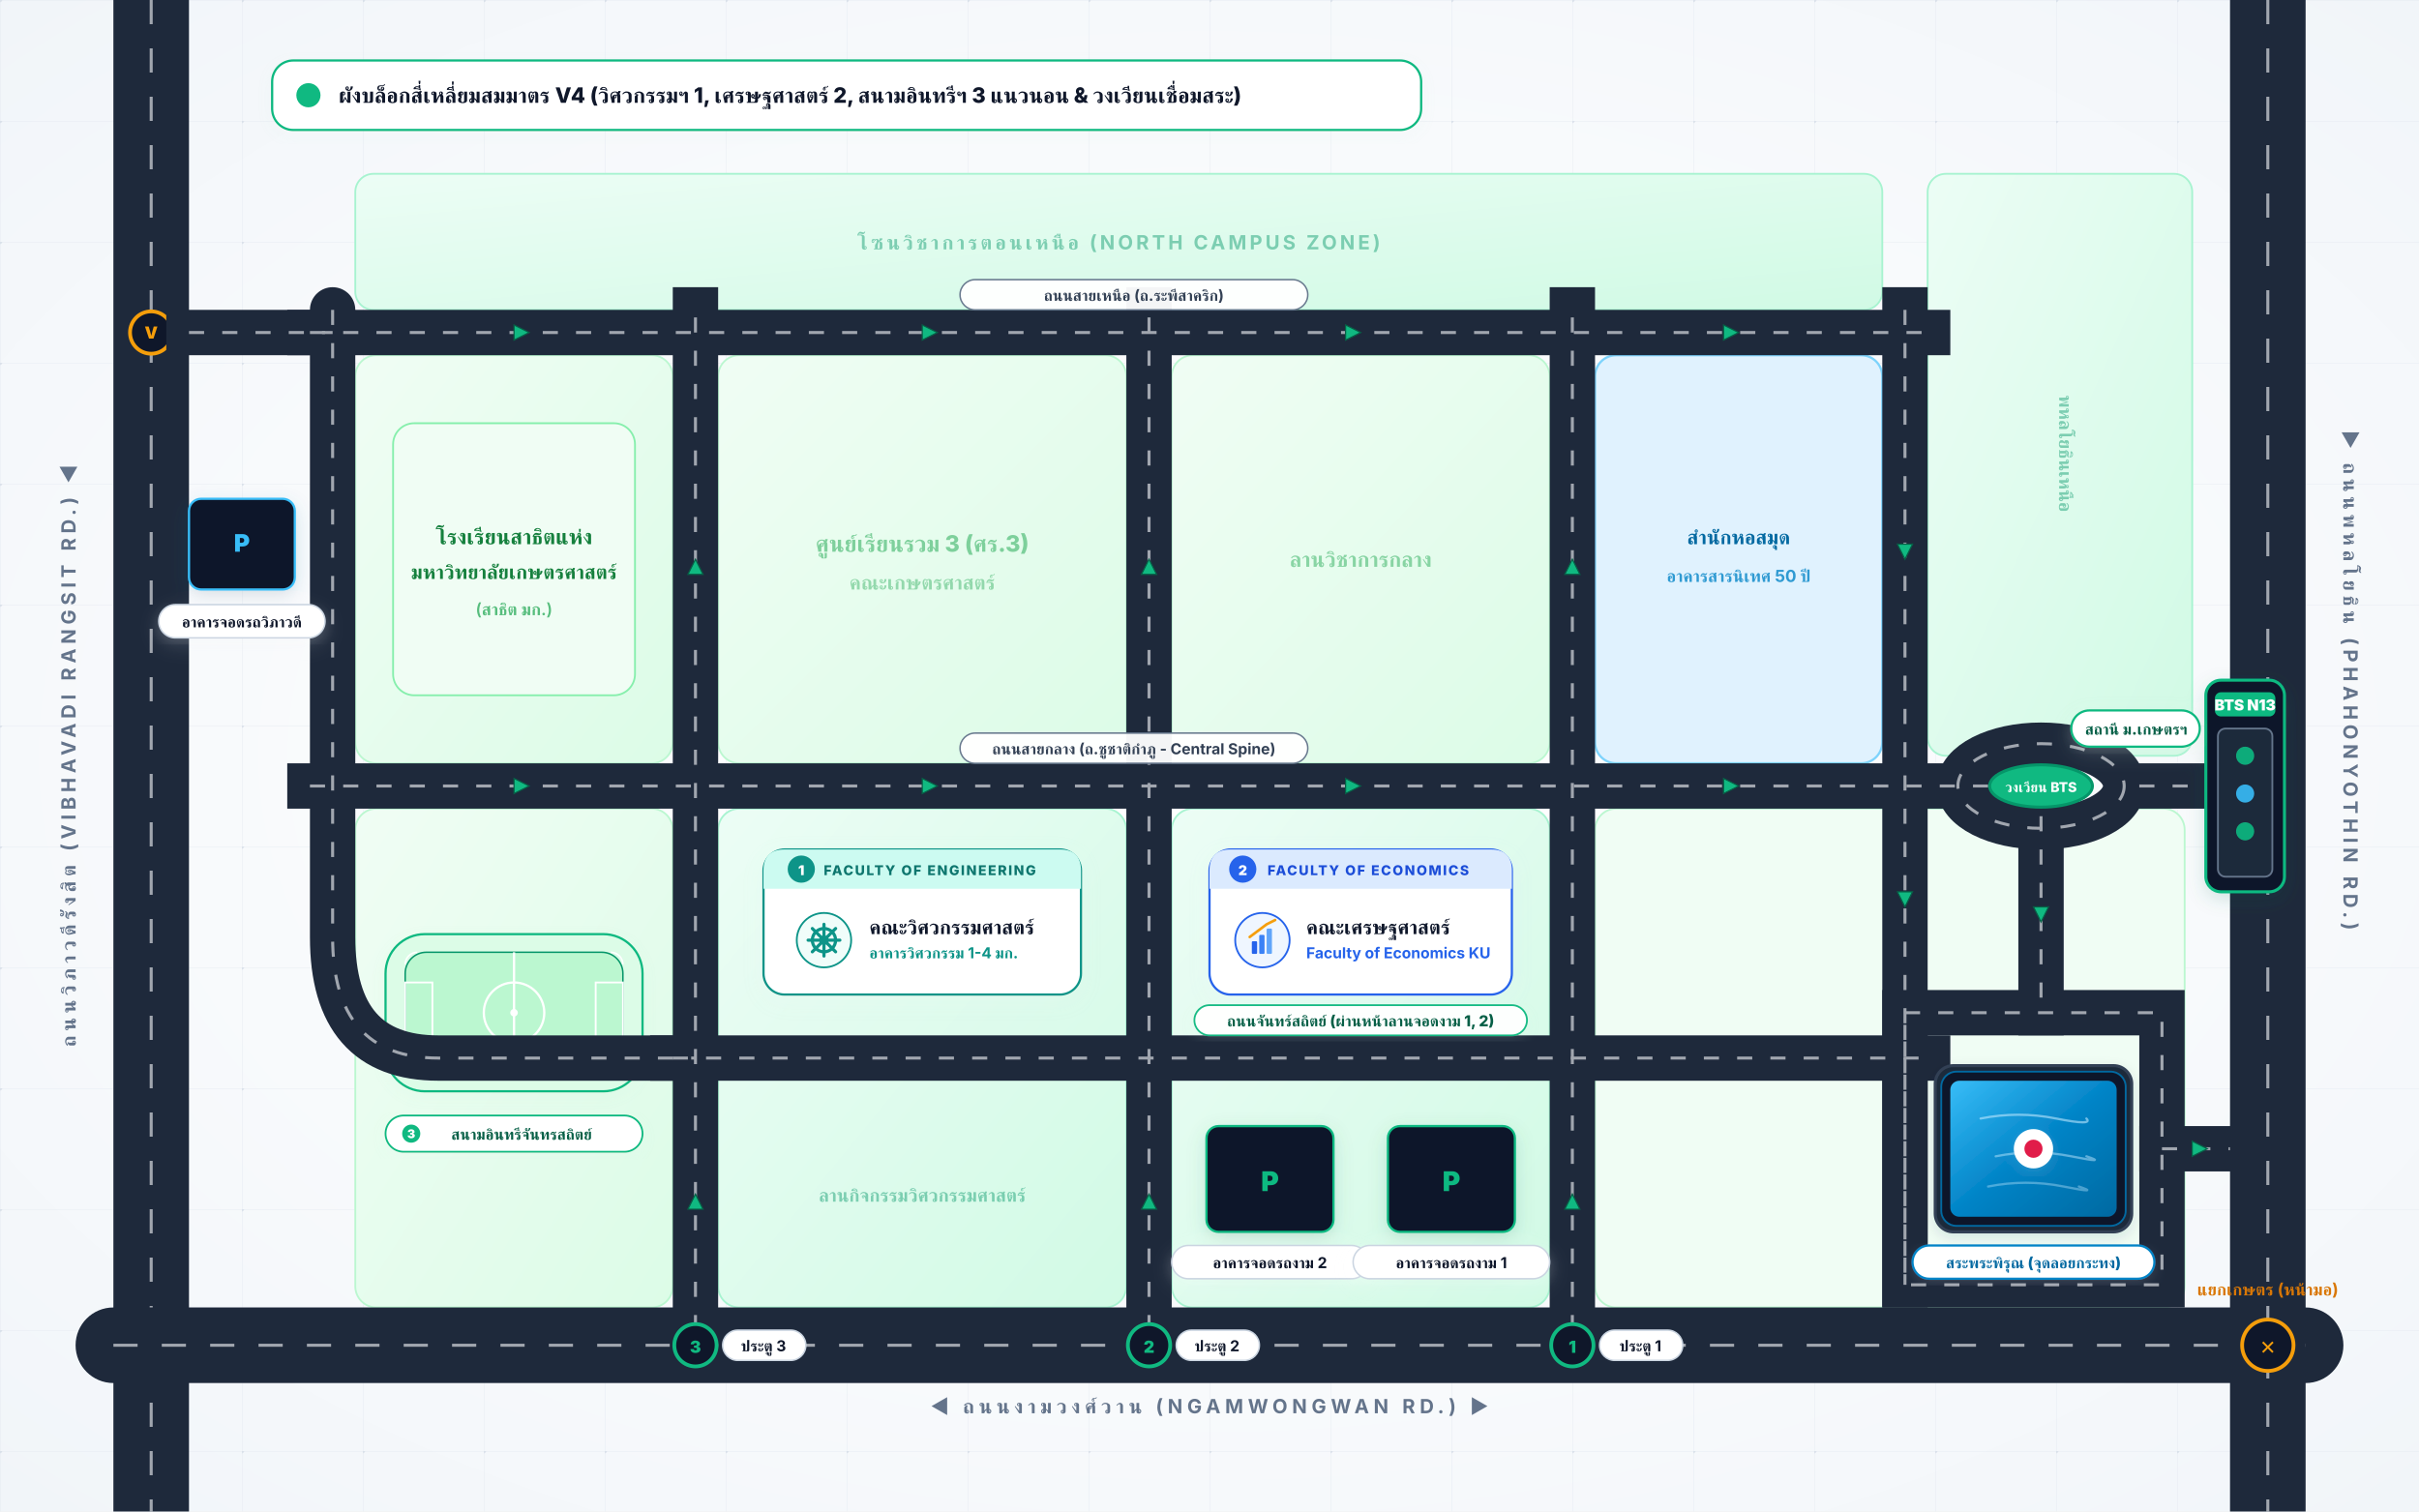
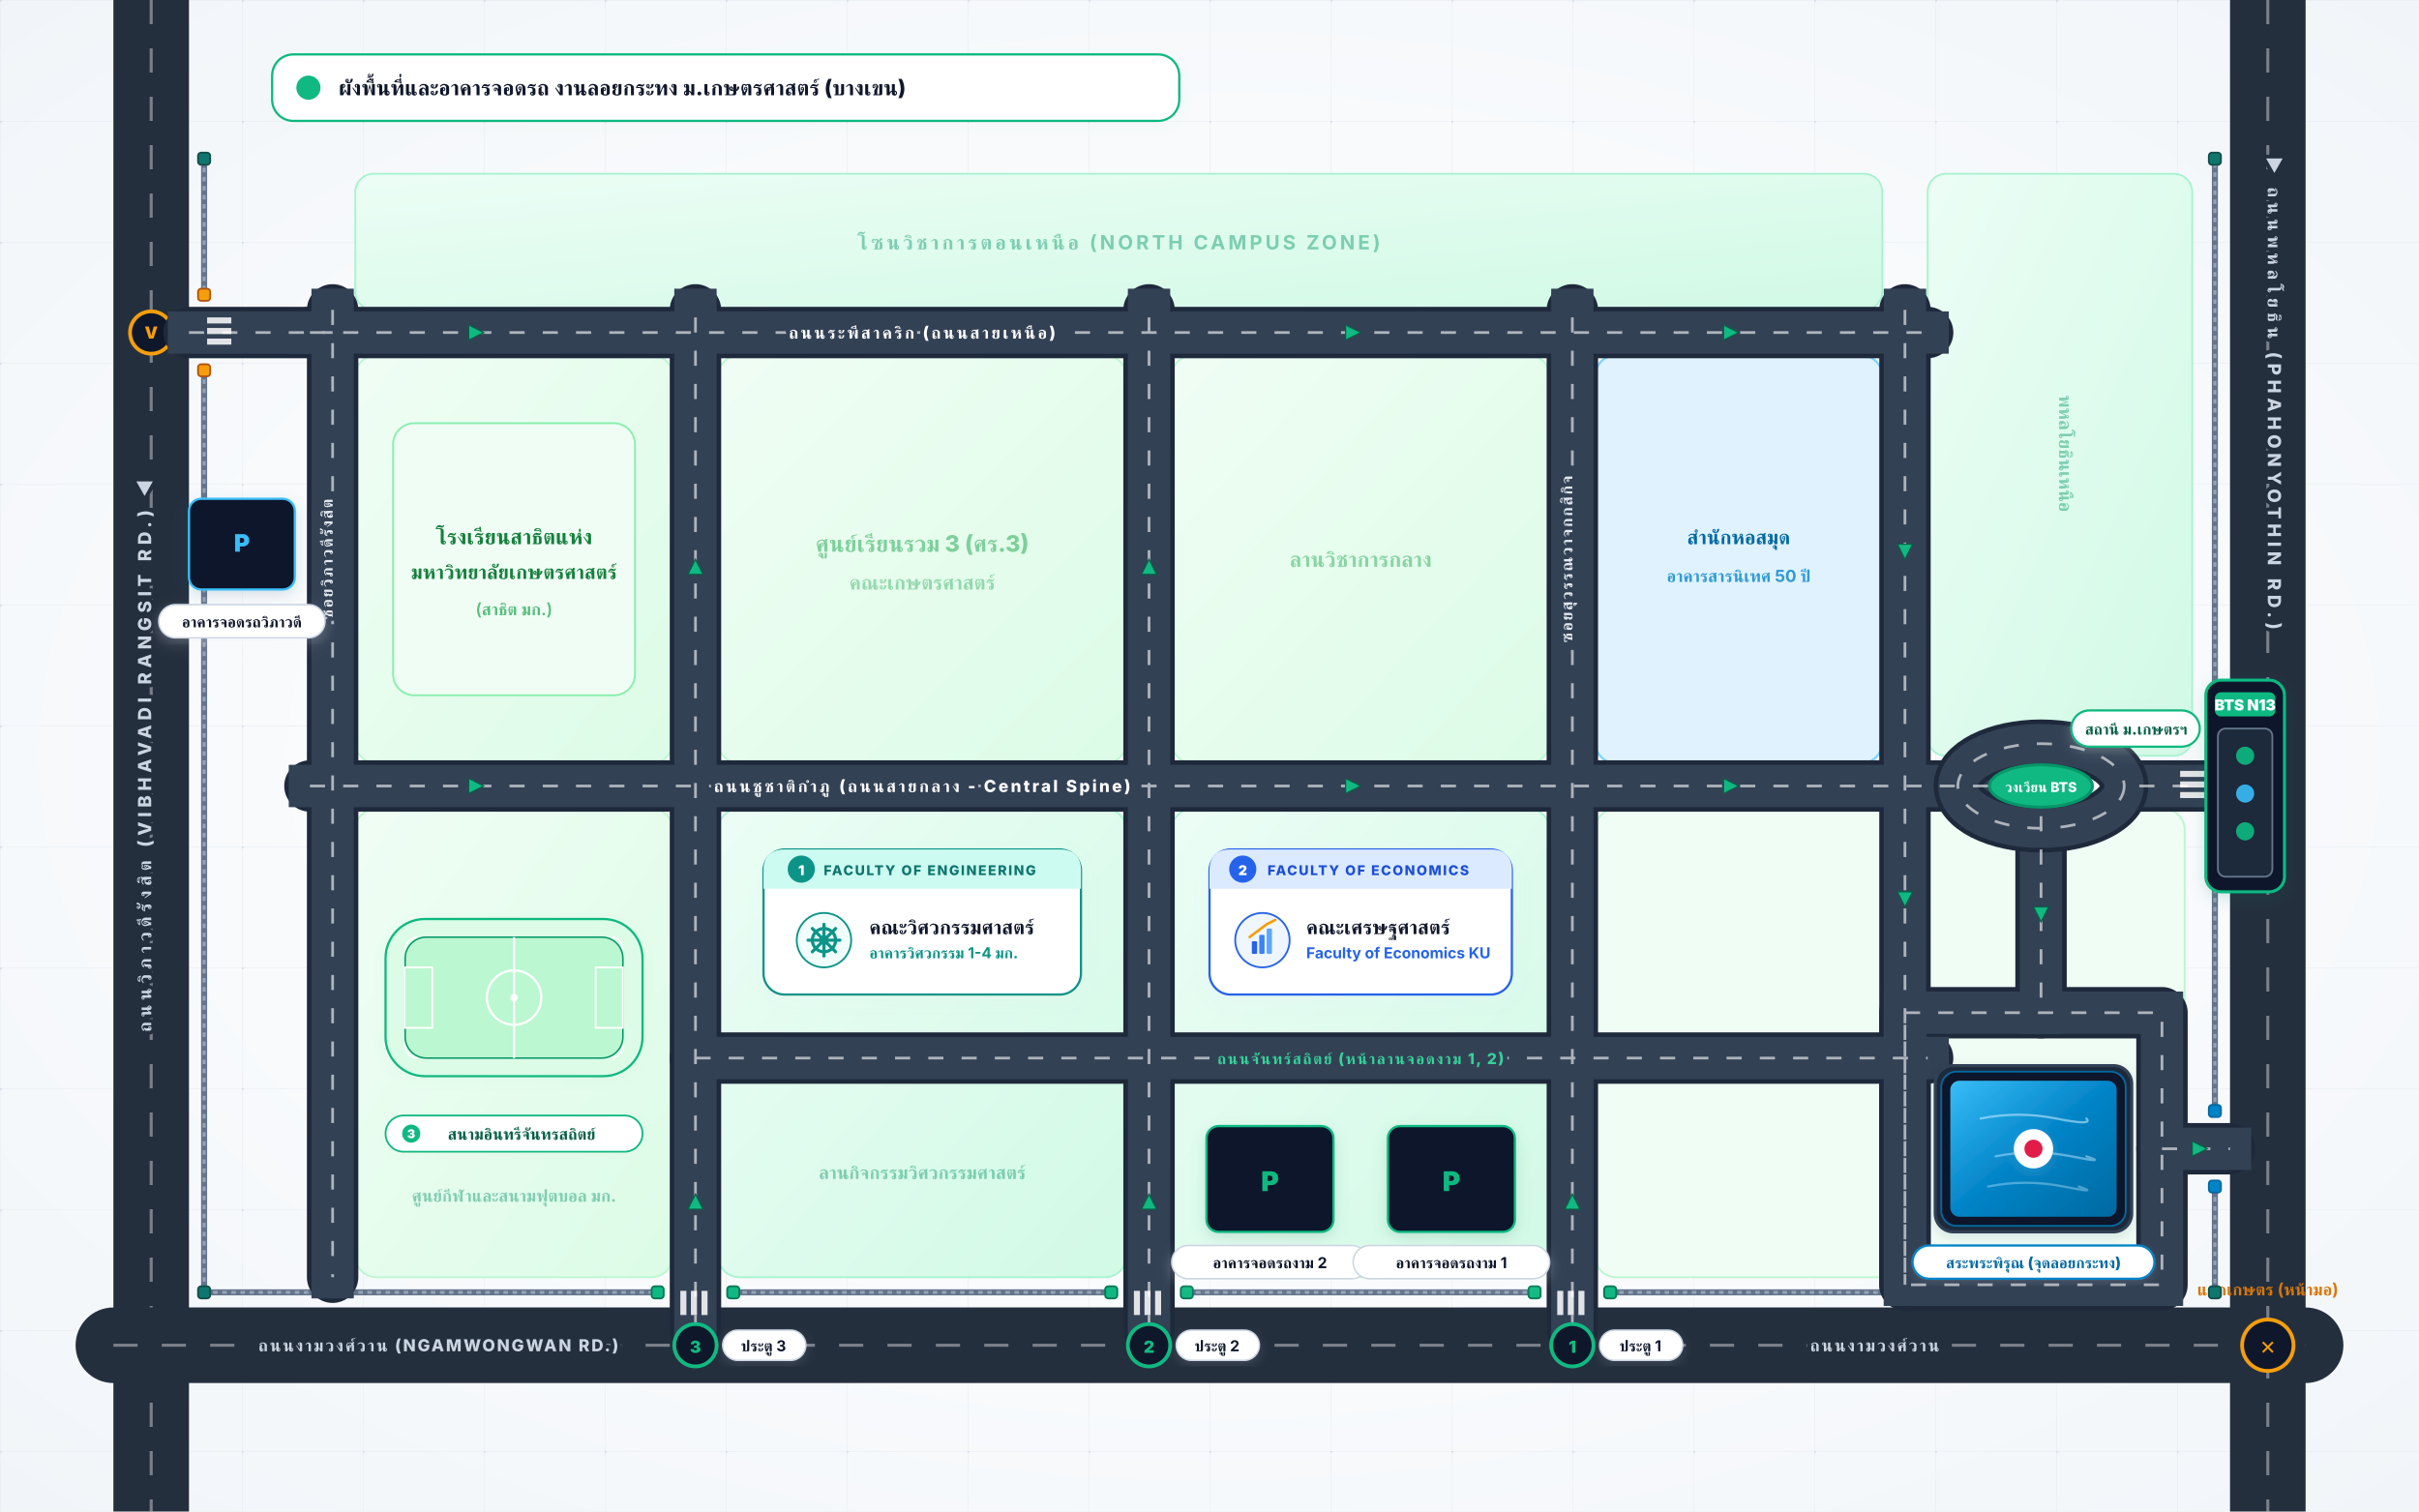
<svg xmlns="http://www.w3.org/2000/svg" viewBox="0 0 1600 1000" width="1600" height="1000" style="font-family: 'Inter', 'Prompt', -apple-system, BlinkMacSystemFont, sans-serif;">
  <defs>
    <radialGradient id="vignetteGlow" cx="50%" cy="50%" r="70%">
      <stop offset="0%" stop-color="#FFFFFF" />
      <stop offset="60%" stop-color="#F8FAFC" />
      <stop offset="100%" stop-color="#F1F5F9" />
    </radialGradient>
    <pattern id="gridBlueprint" width="80" height="80" patternUnits="userSpaceOnUse">
      <path d="M 80 0 L 0 0 0 80" fill="none" stroke="#E2E8F0" stroke-width="0.8" stroke-opacity="0.6" />
      <circle cx="0" cy="0" r="1.5" fill="#CBD5E1" fill-opacity="0.5" />
    </pattern>
    <linearGradient id="lawnNorth" x1="0%" y1="0%" x2="100%" y2="100%">
      <stop offset="0%" stop-color="#ECFDF5" />
      <stop offset="100%" stop-color="#D1FAE5" />
    </linearGradient>
    <linearGradient id="lawnCenter" x1="0%" y1="0%" x2="100%" y2="100%">
      <stop offset="0%" stop-color="#F0FDF4" />
      <stop offset="100%" stop-color="#DCFCE7" />
    </linearGradient>
    <linearGradient id="pondWaterGrad" x1="0%" y1="0%" x2="100%" y2="100%">
      <stop offset="0%" stop-color="#38BDF8" />
      <stop offset="50%" stop-color="#0284C7" />
      <stop offset="100%" stop-color="#0369A1" />
    </linearGradient>
    <filter id="dropSoft" x="-20%" y="-20%" width="140%" height="140%">
-       <feGaussianBlur stdDeviation="4" result="blur" />
-       <feOffset dx="0" dy="3" />
+       <feGaussianBlur stdDeviation="3.5" result="blur" />
+       <feOffset dx="0" dy="2.5" />
      <feComponentTransfer>
        <feFuncA type="linear" slope="0.12" />
      </feComponentTransfer>
      <feMerge>
        <feMergeNode />
        <feMergeNode in="SourceGraphic" />
      </feMerge>
    </filter>
    <filter id="cardGlow" x="-20%" y="-20%" width="140%" height="140%">
-       <feGaussianBlur stdDeviation="6" result="blur" />
-       <feOffset dx="0" dy="4" />
+       <feGaussianBlur stdDeviation="5" result="blur" />
+       <feOffset dx="0" dy="3.5" />
      <feComponentTransfer>
        <feFuncA type="linear" slope="0.15" />
      </feComponentTransfer>
      <feMerge>
        <feMergeNode />
        <feMergeNode in="SourceGraphic" />
      </feMerge>
    </filter>
  </defs>
  <rect width="1600" height="1000" fill="url(#vignetteGlow)" />
  <rect width="1600" height="1000" fill="url(#gridBlueprint)" />
-   <g transform="translate(180, 40)">
-     <rect x="0" y="0" width="760" height="46" rx="14" fill="#FFFFFF" stroke="#10B981" stroke-width="1.5" filter="url(#dropSoft)" />
-     <circle cx="24" cy="23" r="8" fill="#10B981" />
-     <text x="44" y="28" fill="#0F172A" font-size="14" font-weight="800">ผังบล็อกสี่เหลี่ยมสมมาตร V4 (วิศวกรรมฯ 1, เศรษฐศาสตร์ 2, สนามอินทรีฯ 3 แนวนอน &amp; วงเวียนเชื่อมสระ)</text>
+   <g transform="translate(180, 36)">
+     <rect x="0" y="0" width="600" height="44" rx="14" fill="#FFFFFF" stroke="#10B981" stroke-width="1.5" filter="url(#dropSoft)" />
+     <circle cx="24" cy="22" r="8" fill="#10B981" />
+     <text x="44" y="27" fill="#0F172A" font-size="14" font-weight="800">ผังพื้นที่และอาคารจอดรถ งานลอยกระทง ม.เกษตรศาสตร์ (บางเขน)</text>
  </g>
  <rect x="235" y="115" width="1010" height="90" rx="12" fill="url(#lawnNorth)" stroke="#A7F3D0" stroke-width="1.2" />
  <text x="740" y="165" fill="#059669" font-size="13" font-weight="700" opacity="0.45" letter-spacing="2" text-anchor="middle">โซนวิชาการตอนเหนือ (NORTH CAMPUS ZONE)</text>
  <rect x="1275" y="115" width="175" height="385" rx="12" fill="url(#lawnNorth)" stroke="#A7F3D0" stroke-width="1.2" />
  <text x="1362" y="300" fill="#059669" font-size="12" font-weight="700" opacity="0.45" text-anchor="middle" transform="rotate(90 1362 300)">พหลโยธินเหนือ</text>
  <g transform="translate(235, 235)">
    <rect x="0" y="0" width="210" height="270" rx="14" fill="url(#lawnCenter)" stroke="#BBF7D0" stroke-width="1.2" />
    <rect x="25" y="45" width="160" height="180" rx="14" fill="#F0FDF4" stroke="#86EFAC" stroke-width="1.2" />
    <text x="105" y="125" fill="#15803D" font-size="14" font-weight="800" text-anchor="middle">โรงเรียนสาธิตแห่ง</text>
    <text x="105" y="148" fill="#15803D" font-size="13" font-weight="800" text-anchor="middle">มหาวิทยาลัยเกษตรศาสตร์</text>
    <text x="105" y="172" fill="#16A34A" font-size="11" font-weight="600" opacity="0.7" text-anchor="middle">(สาธิต มก.)</text>
  </g>
  <g transform="translate(475, 235)">
    <rect x="0" y="0" width="270" height="270" rx="14" fill="url(#lawnCenter)" stroke="#BBF7D0" stroke-width="1.2" />
    <text x="135" y="130" fill="#16A34A" font-size="15" font-weight="800" opacity="0.5" text-anchor="middle">ศูนย์เรียนรวม 3 (ศร.3)</text>
    <text x="135" y="155" fill="#16A34A" font-size="13" font-weight="700" opacity="0.4" text-anchor="middle">คณะเกษตรศาสตร์</text>
  </g>
  <g transform="translate(775, 235)">
    <rect x="0" y="0" width="250" height="270" rx="14" fill="url(#lawnCenter)" stroke="#BBF7D0" stroke-width="1.2" />
    <text x="125" y="140" fill="#16A34A" font-size="14" font-weight="800" opacity="0.45" text-anchor="middle">ลานวิชาการกลาง</text>
  </g>
  <g transform="translate(1055, 235)">
    <rect x="0" y="0" width="190" height="270" rx="14" fill="#E0F2FE" stroke="#7DD3FC" stroke-width="1.5" />
    <text x="95" y="125" fill="#0369A1" font-size="13" font-weight="800" text-anchor="middle">สำนักหอสมุด</text>
    <text x="95" y="150" fill="#0284C7" font-size="11" font-weight="700" opacity="0.8" text-anchor="middle">อาคารสารนิเทศ 50 ปี</text>
  </g>
  <g transform="translate(235, 535)">
-     <rect x="0" y="0" width="210" height="330" rx="14" fill="url(#lawnCenter)" stroke="#BBF7D0" stroke-width="1.2" />
-     <g transform="translate(105, 135)">
+     <rect x="0" y="0" width="210" height="310" rx="14" fill="url(#lawnCenter)" stroke="#BBF7D0" stroke-width="1.2" />
+     <g transform="translate(105, 125)">
      <rect x="-85" y="-52" width="170" height="104" rx="26" fill="#DCFCE7" stroke="#10B981" stroke-width="1.5" filter="url(#dropSoft)" />
      <rect x="-72" y="-40" width="144" height="80" rx="14" fill="#BBF7D0" stroke="#059669" stroke-width="1" />
      <line x1="0" y1="-40" x2="0" y2="40" stroke="#FFFFFF" stroke-width="1.5" />
-       <circle cx="0" cy="0" r="20" fill="none" stroke="#FFFFFF" stroke-width="1.5" />
+       <circle cx="0" cy="0" r="18" fill="none" stroke="#FFFFFF" stroke-width="1.5" />
      <circle cx="0" cy="0" r="2.5" fill="#FFFFFF" />
      <rect x="-72" y="-20" width="18" height="40" fill="none" stroke="#FFFFFF" stroke-width="1.2" />
      <rect x="54" y="-20" width="18" height="40" fill="none" stroke="#FFFFFF" stroke-width="1.2" />
      <path d="M -72 -32 A 8 8 0 0 1 -64 -40" fill="none" stroke="#FFFFFF" stroke-width="1" />
      <path d="M -72 32 A 8 8 0 0 0 -64 40" fill="none" stroke="#FFFFFF" stroke-width="1" />
      <path d="M 72 -32 A 8 8 0 0 0 64 -40" fill="none" stroke="#FFFFFF" stroke-width="1" />
      <path d="M 72 32 A 8 8 0 0 1 64 40" fill="none" stroke="#FFFFFF" stroke-width="1" />
    </g>
    <g transform="translate(105, 215)">
      <rect x="-85" y="-12" width="170" height="24" rx="12" fill="#FFFFFF" stroke="#10B981" stroke-width="1.2" filter="url(#dropSoft)" />
      <circle cx="-68" cy="0" r="6" fill="#10B981" />
      <text x="-68" y="3" fill="#FFFFFF" font-size="8" font-weight="900" text-anchor="middle">3</text>
-       <text x="5" y="4" fill="#065F46" font-size="10" font-weight="800" text-anchor="middle">สนามอินทรีจันทรสถิตย์</text>
-     </g>
+       <text x="5" y="4" fill="#065F46" font-size="10.5" font-weight="800" text-anchor="middle">สนามอินทรีจันทรสถิตย์</text>
+     </g>
+     <text x="105" y="260" fill="#059669" font-size="11" font-weight="700" opacity="0.45" text-anchor="middle">ศูนย์กีฬาและสนามฟุตบอล มก.</text>
  </g>
  <g transform="translate(475, 535)">
-     <rect x="0" y="0" width="270" height="330" rx="14" fill="url(#lawnNorth)" stroke="#A7F3D0" stroke-width="1.2" />
+     <rect x="0" y="0" width="270" height="310" rx="14" fill="url(#lawnNorth)" stroke="#A7F3D0" stroke-width="1.2" />
    <g transform="translate(135, 75)" filter="url(#cardGlow)">
      <rect x="-105" y="-48" width="210" height="96" rx="14" fill="#FFFFFF" stroke="#0D9488" stroke-width="1.5" />
      <path d="M -105 -34 Q -105 -48 -91 -48 L 91 -48 Q 105 -48 105 -34 L 105 -22 L -105 -22 Z" fill="#CCFBF1" />
      <circle cx="-80" cy="-35" r="9" fill="#0D9488" />
      <text x="-80" y="-31" fill="#FFFFFF" font-size="9" font-weight="900" text-anchor="middle">1</text>
      <text x="5" y="-31" fill="#0F766E" font-size="9" font-weight="800" letter-spacing="1" text-anchor="middle">FACULTY OF ENGINEERING</text>
      <circle cx="-65" cy="12" r="18" fill="#F0FDFA" stroke="#0D9488" stroke-width="1.2" />
      <g transform="translate(-65, 12) scale(0.7)">
        <circle cx="0" cy="0" r="11" fill="none" stroke="#0D9488" stroke-width="3" />
        <circle cx="0" cy="0" r="4.5" fill="#0D9488" />
        <line x1="-15" y1="0" x2="15" y2="0" stroke="#0D9488" stroke-width="3" stroke-linecap="round" />
        <line x1="0" y1="-15" x2="0" y2="15" stroke="#0D9488" stroke-width="3" stroke-linecap="round" />
        <line x1="-11" y1="-11" x2="11" y2="11" stroke="#0D9488" stroke-width="3" stroke-linecap="round" />
        <line x1="-11" y1="11" x2="11" y2="-11" stroke="#0D9488" stroke-width="3" stroke-linecap="round" />
      </g>
      <text x="-35" y="8" fill="#0F172A" font-size="13" font-weight="800" text-anchor="start">คณะวิศวกรรมศาสตร์</text>
      <text x="-35" y="24" fill="#0D9488" font-size="10" font-weight="700" text-anchor="start">อาคารวิศวกรรม 1-4 มก.</text>
    </g>
-     <text x="135" y="260" fill="#059669" font-size="12" font-weight="700" opacity="0.45" text-anchor="middle">ลานกิจกรรมวิศวกรรมศาสตร์</text>
+     <text x="135" y="245" fill="#059669" font-size="12" font-weight="700" opacity="0.45" text-anchor="middle">ลานกิจกรรมวิศวกรรมศาสตร์</text>
  </g>
  <g transform="translate(775, 535)">
-     <rect x="0" y="0" width="250" height="330" rx="14" fill="url(#lawnNorth)" stroke="#A7F3D0" stroke-width="1.2" />
+     <rect x="0" y="0" width="250" height="310" rx="14" fill="url(#lawnNorth)" stroke="#A7F3D0" stroke-width="1.2" />
    <g transform="translate(125, 75)" filter="url(#cardGlow)">
      <rect x="-100" y="-48" width="200" height="96" rx="14" fill="#FFFFFF" stroke="#2563EB" stroke-width="1.5" />
      <path d="M -100 -34 Q -100 -48 -86 -48 L 86 -48 Q 100 -48 100 -34 L 100 -22 L -100 -22 Z" fill="#DBEAFE" />
      <circle cx="-78" cy="-35" r="9" fill="#2563EB" />
      <text x="-78" y="-31" fill="#FFFFFF" font-size="9" font-weight="900" text-anchor="middle">2</text>
      <text x="5" y="-31" fill="#1D4ED8" font-size="9" font-weight="800" letter-spacing="1" text-anchor="middle">FACULTY OF ECONOMICS</text>
      <circle cx="-65" cy="12" r="18" fill="#EFF6FF" stroke="#2563EB" stroke-width="1.2" />
      <g transform="translate(-65, 12) scale(0.7)">
        <rect x="-10" y="1" width="5" height="12" fill="#2563EB" rx="1" />
        <rect x="-3" y="-5" width="5" height="18" fill="#3B82F6" rx="1" />
        <rect x="4" y="-11" width="5" height="24" fill="#60A5FA" rx="1" />
        <path d="M -12 -3 L -4 -9 L 4 -15 L 12 -19" fill="none" stroke="#F59E0B" stroke-width="2.5" stroke-linecap="round" />
      </g>
      <text x="-36" y="8" fill="#0F172A" font-size="13" font-weight="800" text-anchor="start">คณะเศรษฐศาสตร์</text>
      <text x="-36" y="24" fill="#2563EB" font-size="10" font-weight="700" text-anchor="start">Faculty of Economics KU</text>
    </g>
  </g>
  <g transform="translate(1055, 535)">
-     <rect x="0" y="0" width="390" height="330" rx="14" fill="#F0FDF4" stroke="#BBF7D0" stroke-width="1.2" />
-     <text x="80" y="170" fill="#059669" font-size="12" font-weight="700" opacity="0.4" text-anchor="middle">ลานวัฒนธรรม</text>
-   </g>
-   <rect x="75" y="0" width="50" height="1000" fill="#1E293B" />
-   <line x1="100" y1="0" x2="100" y2="1000" stroke="#F8FAFC" stroke-width="2" stroke-dasharray="16,16" opacity="0.6" />
-   <text x="50" y="500" fill="#64748B" font-size="13" font-weight="700" letter-spacing="3" transform="rotate(-90 50 500)" text-anchor="middle">ถนนวิภาวดีรังสิต (VIBHAVADI RANGSIT RD.) ◀</text>
-   <rect x="50" y="865" width="1500" height="50" fill="#1E293B" rx="25" />
-   <line x1="75" y1="890" x2="1525" y2="890" stroke="#F8FAFC" stroke-width="2" stroke-dasharray="16,16" opacity="0.6" />
-   <text x="800" y="935" fill="#64748B" font-size="13" font-weight="700" letter-spacing="3" text-anchor="middle">◀ ถนนงามวงศ์วาน (NGAMWONGWAN RD.) ▶</text>
-   <rect x="1475" y="0" width="50" height="1000" fill="#1E293B" />
-   <line x1="1500" y1="0" x2="1500" y2="1000" stroke="#F8FAFC" stroke-width="2" stroke-dasharray="16,16" opacity="0.6" />
-   <text x="1550" y="450" fill="#64748B" font-size="13" font-weight="700" letter-spacing="3" transform="rotate(90 1550 450)" text-anchor="middle">▶ ถนนพหลโยธิน (PHAHONYOTHIN RD.)</text>
+     <rect x="0" y="0" width="390" height="310" rx="14" fill="#F0FDF4" stroke="#BBF7D0" stroke-width="1.2" />
+     <text x="75" y="160" fill="#059669" font-size="12" font-weight="700" opacity="0.4" text-anchor="middle">ลานวัฒนธรรม</text>
+   </g>
+   <rect x="75" y="0" width="50" height="1000" fill="#242F3E" />
+   <line x1="100" y1="0" x2="100" y2="1000" stroke="#F8FAFC" stroke-width="2" stroke-dasharray="16,16" opacity="0.4" />
+   <rect x="50" y="865" width="1500" height="50" fill="#242F3E" rx="25" />
+   <line x1="75" y1="890" x2="1525" y2="890" stroke="#F8FAFC" stroke-width="2" stroke-dasharray="16,16" opacity="0.4" />
+   <rect x="1475" y="0" width="50" height="1000" fill="#242F3E" />
+   <line x1="1500" y1="0" x2="1500" y2="1000" stroke="#F8FAFC" stroke-width="2" stroke-dasharray="16,16" opacity="0.4" />
  <g transform="translate(1475, 865)">
    <circle cx="25" cy="25" r="17" fill="#0F172A" stroke="#F59E0B" stroke-width="2.5" />
    <text x="25" y="31" fill="#F59E0B" font-size="13" font-weight="900" text-anchor="middle">✕</text>
    <text x="25" y="-8" fill="#D97706" font-size="11" font-weight="700" text-anchor="middle">แยกเกษตร (หน้ามอ)</text>
  </g>
  <g transform="translate(75, 200)">
    <circle cx="25" cy="20" r="14" fill="#0F172A" stroke="#F59E0B" stroke-width="2.5" />
    <text x="25" y="24" fill="#F59E0B" font-size="11" font-weight="900" text-anchor="middle">V</text>
-     <rect x="48" y="8" width="85" height="24" rx="12" fill="#FFFFFF" stroke="#CBD5E1" stroke-width="1" />
-     <text x="90" y="24" fill="#0F172A" font-size="11" font-weight="700" text-anchor="middle">ประตูวิภาวดี</text>
-   </g>
-   <g fill="none" stroke="#1E293B" stroke-width="30" stroke-linecap="square" stroke-linejoin="miter">
+     <rect x="48" y="8" width="82" height="24" rx="12" fill="#FFFFFF" stroke="#CBD5E1" stroke-width="1" filter="url(#dropSoft)" />
+     <text x="89" y="24" fill="#0F172A" font-size="10.5" font-weight="800" text-anchor="middle">ประตูวิภาวดี</text>
+   </g>
+   <g id="campus-perimeter-fence">
+     <g fill="none" stroke="#64748B" stroke-width="4" stroke-linecap="round" stroke-linejoin="round">
+       <line x1="135" y1="105" x2="135" y2="195" />
+       <line x1="135" y1="245" x2="135" y2="855" />
+       <line x1="135" y1="855" x2="435" y2="855" />
+       <line x1="485" y1="855" x2="735" y2="855" />
+       <line x1="785" y1="855" x2="1015" y2="855" />
+       <line x1="1065" y1="855" x2="1440" y2="855" />
+       <line x1="1465" y1="855" x2="1465" y2="785" />
+       <line x1="1465" y1="735" x2="1465" y2="545" />
+       <line x1="1465" y1="495" x2="1465" y2="105" />
+     </g>
+     <g fill="none" stroke="#94A3B8" stroke-width="2" stroke-dasharray="3,3">
+       <line x1="135" y1="105" x2="135" y2="195" />
+       <line x1="135" y1="245" x2="135" y2="855" />
+       <line x1="135" y1="855" x2="435" y2="855" />
+       <line x1="485" y1="855" x2="735" y2="855" />
+       <line x1="785" y1="855" x2="1015" y2="855" />
+       <line x1="1065" y1="855" x2="1440" y2="855" />
+       <line x1="1465" y1="855" x2="1465" y2="785" />
+       <line x1="1465" y1="735" x2="1465" y2="545" />
+       <line x1="1465" y1="495" x2="1465" y2="105" />
+     </g>
+     <rect x="131" y="851" width="8" height="8" rx="2" fill="#0F766E" stroke="#134E4A" stroke-width="1.2" />
+     <rect x="1461" y="851" width="8" height="8" rx="2" fill="#0F766E" stroke="#134E4A" stroke-width="1.2" />
+     <rect x="131" y="101" width="8" height="8" rx="2" fill="#0F766E" stroke="#134E4A" stroke-width="1.2" />
+     <rect x="1461" y="101" width="8" height="8" rx="2" fill="#0F766E" stroke="#134E4A" stroke-width="1.2" />
+     <rect x="131" y="191" width="8" height="8" rx="2" fill="#F59E0B" stroke="#B45309" stroke-width="1.2" />
+     <rect x="131" y="241" width="8" height="8" rx="2" fill="#F59E0B" stroke="#B45309" stroke-width="1.2" />
+     <rect x="431" y="851" width="8" height="8" rx="2" fill="#10B981" stroke="#047857" stroke-width="1.2" />
+     <rect x="481" y="851" width="8" height="8" rx="2" fill="#10B981" stroke="#047857" stroke-width="1.2" />
+     <rect x="731" y="851" width="8" height="8" rx="2" fill="#10B981" stroke="#047857" stroke-width="1.2" />
+     <rect x="781" y="851" width="8" height="8" rx="2" fill="#10B981" stroke="#047857" stroke-width="1.2" />
+     <rect x="1011" y="851" width="8" height="8" rx="2" fill="#10B981" stroke="#047857" stroke-width="1.2" />
+     <rect x="1061" y="851" width="8" height="8" rx="2" fill="#10B981" stroke="#047857" stroke-width="1.2" />
+     <rect x="1461" y="491" width="8" height="8" rx="2" fill="#10B981" stroke="#047857" stroke-width="1.2" />
+     <rect x="1461" y="541" width="8" height="8" rx="2" fill="#10B981" stroke="#047857" stroke-width="1.2" />
+     <rect x="1461" y="731" width="8" height="8" rx="2" fill="#0284C7" stroke="#0369A1" stroke-width="1.2" />
+     <rect x="1461" y="781" width="8" height="8" rx="2" fill="#0284C7" stroke="#0369A1" stroke-width="1.2" />
+   </g>
+   <g fill="none" stroke="#1E293B" stroke-width="34" stroke-linecap="round" stroke-linejoin="round">
    <line x1="205" y1="220" x2="1275" y2="220" />
    <line x1="205" y1="520" x2="1360" y2="520" />
-     <line x1="445" y1="700" x2="1275" y2="700" />
+     <line x1="460" y1="700" x2="1275" y2="700" />
    <line x1="125" y1="220" x2="220" y2="220" />
-     <path d="M 220 205 L 220 620 Q 220 700 290 700 L 460 700" stroke-linecap="round" />
+     <line x1="220" y1="205" x2="220" y2="845" />
    <line x1="460" y1="880" x2="460" y2="205" />
    <line x1="760" y1="880" x2="760" y2="205" />
    <line x1="1040" y1="880" x2="1040" y2="205" />
    <line x1="1260" y1="205" x2="1260" y2="850" />
    <line x1="1350" y1="540" x2="1350" y2="670" />
    <path d="M 1260 670 L 1430 670 L 1430 850 L 1260 850 Z" />
    <line x1="1415" y1="520" x2="1475" y2="520" />
    <line x1="1430" y1="760" x2="1475" y2="760" />
  </g>
-   <ellipse cx="1350" cy="520" rx="55" ry="28" fill="none" stroke="#1E293B" stroke-width="28" />
-   <g fill="none" stroke="#F8FAFC" stroke-width="2" stroke-dasharray="10,12" opacity="0.6">
+   <g fill="none" stroke="#334155" stroke-width="28" stroke-linecap="square" stroke-linejoin="miter">
    <line x1="205" y1="220" x2="1275" y2="220" />
    <line x1="205" y1="520" x2="1360" y2="520" />
-     <line x1="445" y1="700" x2="1275" y2="700" />
+     <line x1="460" y1="700" x2="1275" y2="700" />
    <line x1="125" y1="220" x2="220" y2="220" />
-     <path d="M 220 205 L 220 620 Q 220 700 290 700 L 460 700" />
+     <line x1="220" y1="205" x2="220" y2="845" />
+     <line x1="460" y1="880" x2="460" y2="205" />
+     <line x1="760" y1="880" x2="760" y2="205" />
+     <line x1="1040" y1="880" x2="1040" y2="205" />
+     <line x1="1260" y1="205" x2="1260" y2="850" />
+     <line x1="1350" y1="540" x2="1350" y2="670" />
+     <path d="M 1260 670 L 1430 670 L 1430 850 L 1260 850 Z" />
+     <line x1="1415" y1="520" x2="1475" y2="520" />
+     <line x1="1430" y1="760" x2="1475" y2="760" />
+   </g>
+   <ellipse cx="1350" cy="520" rx="55" ry="28" fill="none" stroke="#1E293B" stroke-width="32" />
+   <ellipse cx="1350" cy="520" rx="55" ry="28" fill="none" stroke="#334155" stroke-width="26" />
+   <g fill="none" stroke="#FFFFFF" stroke-width="1.8" stroke-dasharray="10,12" opacity="0.6">
+     <line x1="205" y1="220" x2="1275" y2="220" />
+     <line x1="205" y1="520" x2="1360" y2="520" />
+     <line x1="460" y1="700" x2="1275" y2="700" />
+     <line x1="125" y1="220" x2="220" y2="220" />
+     <line x1="220" y1="205" x2="220" y2="845" />
    <line x1="460" y1="880" x2="460" y2="205" />
    <line x1="760" y1="880" x2="760" y2="205" />
    <line x1="1040" y1="880" x2="1040" y2="205" />
    <line x1="1260" y1="205" x2="1260" y2="850" />
    <line x1="1350" y1="540" x2="1350" y2="670" />
    <path d="M 1260 670 L 1430 670 L 1430 850 L 1260 850 Z" />
    <ellipse cx="1350" cy="520" rx="55" ry="28" />
    <line x1="1415" y1="520" x2="1475" y2="520" />
    <line x1="1430" y1="760" x2="1475" y2="760" />
  </g>
+   <g stroke="#FFFFFF" stroke-width="2.5" stroke-dasharray="4,3" opacity="0.85">
+     <line x1="145" y1="210" x2="145" y2="230" stroke-width="16" />
+     <line x1="450" y1="862" x2="470" y2="862" stroke-width="16" />
+     <line x1="750" y1="862" x2="770" y2="862" stroke-width="16" />
+     <line x1="1030" y1="862" x2="1050" y2="862" stroke-width="16" />
+     <line x1="1450" y1="510" x2="1450" y2="530" stroke-width="16" />
+   </g>
  <ellipse cx="1350" cy="520" rx="34" ry="14" fill="#10B981" stroke="#059669" stroke-width="2" />
  <text x="1350" y="524" fill="#FFFFFF" font-size="9" font-weight="800" text-anchor="middle">วงเวียน BTS</text>
  <g fill="#10B981" stroke="#065F46" stroke-width="0.8">
-     <polygon points="350,220 340,215 340,225" />
-     <polygon points="620,220 610,215 610,225" />
+     <polygon points="320,220 310,215 310,225" />
    <polygon points="900,220 890,215 890,225" />
    <polygon points="1150,220 1140,215 1140,225" />
-     <polygon points="350,520 340,515 340,525" />
-     <polygon points="620,520 610,515 610,525" />
+     <polygon points="320,520 310,515 310,525" />
    <polygon points="900,520 890,515 890,525" />
    <polygon points="1150,520 1140,515 1140,525" />
    <polygon points="460,370 455,380 465,380" />
    <polygon points="460,790 455,800 465,800" />
    <polygon points="760,370 755,380 765,380" />
    <polygon points="760,790 755,800 765,800" />
-     <polygon points="1040,370 1035,380 1045,380" />
    <polygon points="1040,790 1035,800 1045,800" />
    <polygon points="1260,370 1265,360 1255,360" />
    <polygon points="1260,600 1265,590 1255,590" />
    <polygon points="1350,610 1345,600 1355,600" />
    <polygon points="1460,760 1450,755 1450,765" />
  </g>
+   <text x="610" y="224" fill="#FFFFFF" stroke="#334155" stroke-width="5" stroke-linejoin="round" style="paint-order: stroke fill;" font-size="11" font-weight="800" letter-spacing="1.5" text-anchor="middle">ถนนระพีสาคริก (ถนนสายเหนือ)</text>
+   <text x="610" y="524" fill="#FFFFFF" stroke="#334155" stroke-width="5" stroke-linejoin="round" style="paint-order: stroke fill;" font-size="11" font-weight="800" letter-spacing="1.5" text-anchor="middle">ถนนชูชาติกำภู (ถนนสายกลาง - Central Spine)</text>
+   <text x="900" y="704" fill="#34D399" stroke="#334155" stroke-width="6" stroke-linejoin="round" style="paint-order: stroke fill;" font-size="10" font-weight="800" letter-spacing="1" text-anchor="middle">ถนนจันทร์สถิตย์ (หน้าลานจอดงาม 1, 2)</text>
+   <text x="220" y="370" fill="#E2E8F0" stroke="#334155" stroke-width="5" stroke-linejoin="round" style="paint-order: stroke fill;" font-size="10.5" font-weight="800" letter-spacing="1" text-anchor="middle" transform="rotate(-90 220 370)">ซอยวิภาวดีรังสิต</text>
+   <text x="1040" y="370" fill="#E2E8F0" stroke="#334155" stroke-width="5" stroke-linejoin="round" style="paint-order: stroke fill;" font-size="10.5" font-weight="800" letter-spacing="1" text-anchor="middle" transform="rotate(-90 1040 370)">ซอยสุวรรณวาจกกสิกิจ</text>
+   <text x="100" y="500" fill="#CBD5E1" stroke="#242F3E" stroke-width="5" stroke-linejoin="round" style="paint-order: stroke fill;" font-size="12" font-weight="800" letter-spacing="3" transform="rotate(-90 100 500)" text-anchor="middle">ถนนวิภาวดีรังสิต (VIBHAVADI RANGSIT RD.) ◀</text>
+   <text x="290" y="894" fill="#CBD5E1" stroke="#242F3E" stroke-width="5" stroke-linejoin="round" style="paint-order: stroke fill;" font-size="11" font-weight="800" letter-spacing="1.2" text-anchor="middle">ถนนงามวงศ์วาน (NGAMWONGWAN RD.)</text>
+   <text x="1240" y="894" fill="#CBD5E1" stroke="#242F3E" stroke-width="5" stroke-linejoin="round" style="paint-order: stroke fill;" font-size="11" font-weight="800" letter-spacing="1.2" text-anchor="middle">ถนนงามวงศ์วาน</text>
+   <text x="1500" y="260" fill="#CBD5E1" stroke="#242F3E" stroke-width="5" stroke-linejoin="round" style="paint-order: stroke fill;" font-size="12" font-weight="800" letter-spacing="3" transform="rotate(90 1500 260)" text-anchor="middle">▶ ถนนพหลโยธิน (PHAHONYOTHIN RD.)</text>
  <g id="event-zone-loykrathong" transform="translate(1345, 760)" filter="url(#dropSoft)">
    <rect x="-65" y="-55" width="130" height="110" rx="12" fill="#1E293B" stroke="#334155" stroke-width="2" />
    <rect x="-61" y="-51" width="122" height="102" rx="10" fill="#0F172A" stroke="#0369A1" stroke-width="1.2" />
    <rect x="-55" y="-45" width="110" height="90" rx="6" fill="url(#pondWaterGrad)" />
    <path d="M -35 -20 Q -10 -25 15 -20 T 35 -20" fill="none" stroke="#BAE6FD" stroke-width="1.5" stroke-linecap="round" opacity="0.6" />
    <path d="M -25 5 Q 0 0 25 5 T 35 5" fill="none" stroke="#BAE6FD" stroke-width="1.5" stroke-linecap="round" opacity="0.5" />
    <path d="M -30 25 Q -5 20 20 25 T 30 25" fill="none" stroke="#BAE6FD" stroke-width="1.5" stroke-linecap="round" opacity="0.4" />
    <circle cx="0" cy="0" r="13" fill="#FFFFFF" filter="url(#dropSoft)" />
    <circle cx="0" cy="0" r="6" fill="#E11D48" />
  </g>
  <g transform="translate(1345, 835)">
    <rect x="-80" y="-11" width="160" height="22" rx="11" fill="#FFFFFF" stroke="#0284C7" stroke-width="1.5" filter="url(#dropSoft)" />
    <text x="0" y="4" fill="#0369A1" font-size="10" font-weight="800" text-anchor="middle">สระพระพิรุณ (จุดลอยกระทง)</text>
  </g>
  <g id="building-vipa" transform="translate(160, 360)" filter="url(#cardGlow)">
    <rect x="-35" y="-30" width="70" height="60" rx="8" fill="#0F172A" stroke="#38BDF8" stroke-width="1.5" />
    <text x="0" y="5" fill="#38BDF8" font-size="16" font-weight="900" text-anchor="middle">P</text>
    <rect x="-55" y="40" width="110" height="22" rx="11" fill="#FFFFFF" stroke="#CBD5E1" stroke-width="1" filter="url(#dropSoft)" />
    <text x="0" y="55" fill="#0F172A" font-size="10" font-weight="700" text-anchor="middle">อาคารจอดรถวิภาวดี</text>
  </g>
  <g id="building-ngam2" transform="translate(840, 780)" filter="url(#cardGlow)">
    <rect x="-42" y="-35" width="84" height="70" rx="8" fill="#0F172A" stroke="#10B981" stroke-width="1.5" />
    <text x="0" y="8" fill="#10B981" font-size="18" font-weight="900" text-anchor="middle">P</text>
    <rect x="-65" y="44" width="130" height="22" rx="11" fill="#FFFFFF" stroke="#CBD5E1" stroke-width="1" filter="url(#dropSoft)" />
    <text x="0" y="59" fill="#0F172A" font-size="10" font-weight="700" text-anchor="middle">อาคารจอดรถงาม 2</text>
  </g>
  <g id="building-ngam1" transform="translate(960, 780)" filter="url(#cardGlow)">
    <rect x="-42" y="-35" width="84" height="70" rx="8" fill="#0F172A" stroke="#10B981" stroke-width="1.5" />
    <text x="0" y="8" fill="#10B981" font-size="18" font-weight="900" text-anchor="middle">P</text>
    <rect x="-65" y="44" width="130" height="22" rx="11" fill="#FFFFFF" stroke="#CBD5E1" stroke-width="1" filter="url(#dropSoft)" />
    <text x="0" y="59" fill="#0F172A" font-size="10" font-weight="700" text-anchor="middle">อาคารจอดรถงาม 1</text>
  </g>
  <g id="station-bts-kaset" transform="translate(1485, 520)" filter="url(#cardGlow)">
    <rect x="-26" y="-70" width="52" height="140" rx="10" fill="#0F172A" stroke="#10B981" stroke-width="2" />
    <rect x="-20" y="-62" width="40" height="16" rx="4" fill="#10B981" />
    <text x="0" y="-50" fill="#FFFFFF" font-size="10" font-weight="900" text-anchor="middle">BTS N13</text>
    <rect x="-18" y="-38" width="36" height="98" rx="5" fill="#1E293B" stroke="#64748B" stroke-width="1.2" />
    <circle cx="0" cy="-20" r="6" fill="#10B981" opacity="0.9" />
    <circle cx="0" cy="5" r="6" fill="#38BDF8" opacity="0.9" />
    <circle cx="0" cy="30" r="6" fill="#10B981" opacity="0.9" />
    <rect x="-115" y="-50" width="85" height="24" rx="12" fill="#FFFFFF" stroke="#10B981" stroke-width="1.5" filter="url(#dropSoft)" />
    <text x="-72" y="-34" fill="#065F46" font-size="10" font-weight="800" text-anchor="middle">สถานี ม.เกษตรฯ</text>
  </g>
  <g transform="translate(460, 890)">
    <circle cx="0" cy="0" r="14" fill="#0F172A" stroke="#10B981" stroke-width="2.5" />
    <text x="0" y="5" fill="#10B981" font-size="11" font-weight="900" text-anchor="middle">3</text>
-     <rect x="18" y="-10" width="55" height="20" rx="10" fill="#FFFFFF" stroke="#CBD5E1" stroke-width="1" />
+     <rect x="18" y="-10" width="55" height="20" rx="10" fill="#FFFFFF" stroke="#CBD5E1" stroke-width="1" filter="url(#dropSoft)" />
    <text x="45" y="4" fill="#0F172A" font-size="10" font-weight="700" text-anchor="middle">ประตู 3</text>
  </g>
  <g transform="translate(760, 890)">
    <circle cx="0" cy="0" r="14" fill="#0F172A" stroke="#10B981" stroke-width="2.5" />
    <text x="0" y="5" fill="#10B981" font-size="11" font-weight="900" text-anchor="middle">2</text>
-     <rect x="18" y="-10" width="55" height="20" rx="10" fill="#FFFFFF" stroke="#CBD5E1" stroke-width="1" />
+     <rect x="18" y="-10" width="55" height="20" rx="10" fill="#FFFFFF" stroke="#CBD5E1" stroke-width="1" filter="url(#dropSoft)" />
    <text x="45" y="4" fill="#0F172A" font-size="10" font-weight="700" text-anchor="middle">ประตู 2</text>
  </g>
  <g transform="translate(1040, 890)">
    <circle cx="0" cy="0" r="14" fill="#0F172A" stroke="#10B981" stroke-width="2.5" />
    <text x="0" y="5" fill="#10B981" font-size="11" font-weight="900" text-anchor="middle">1</text>
-     <rect x="18" y="-10" width="55" height="20" rx="10" fill="#FFFFFF" stroke="#CBD5E1" stroke-width="1" />
+     <rect x="18" y="-10" width="55" height="20" rx="10" fill="#FFFFFF" stroke="#CBD5E1" stroke-width="1" filter="url(#dropSoft)" />
    <text x="45" y="4" fill="#0F172A" font-size="10" font-weight="700" text-anchor="middle">ประตู 1</text>
  </g>
-   <g transform="translate(750, 195)">
-     <rect x="-115" y="-10" width="230" height="20" rx="10" fill="#FFFFFF" stroke="#64748B" stroke-width="1" opacity="0.95" />
-     <text x="0" y="4" fill="#334155" font-size="10" font-weight="700" text-anchor="middle">ถนนสายเหนือ (ถ.ระพีสาคริก)</text>
-   </g>
-   <g transform="translate(750, 495)">
-     <rect x="-115" y="-10" width="230" height="20" rx="10" fill="#FFFFFF" stroke="#64748B" stroke-width="1" opacity="0.95" />
-     <text x="0" y="4" fill="#334155" font-size="10" font-weight="700" text-anchor="middle">ถนนสายกลาง (ถ.ชูชาติกำภู - Central Spine)</text>
-   </g>
-   <g transform="translate(900, 675)">
-     <rect x="-110" y="-10" width="220" height="20" rx="10" fill="#FFFFFF" stroke="#10B981" stroke-width="1.2" opacity="0.95" filter="url(#dropSoft)" />
-     <text x="0" y="4" fill="#065F46" font-size="10" font-weight="800" text-anchor="middle">ถนนจันทร์สถิตย์ (ผ่านหน้าลานจอดงาม 1, 2)</text>
-   </g>
</svg>
